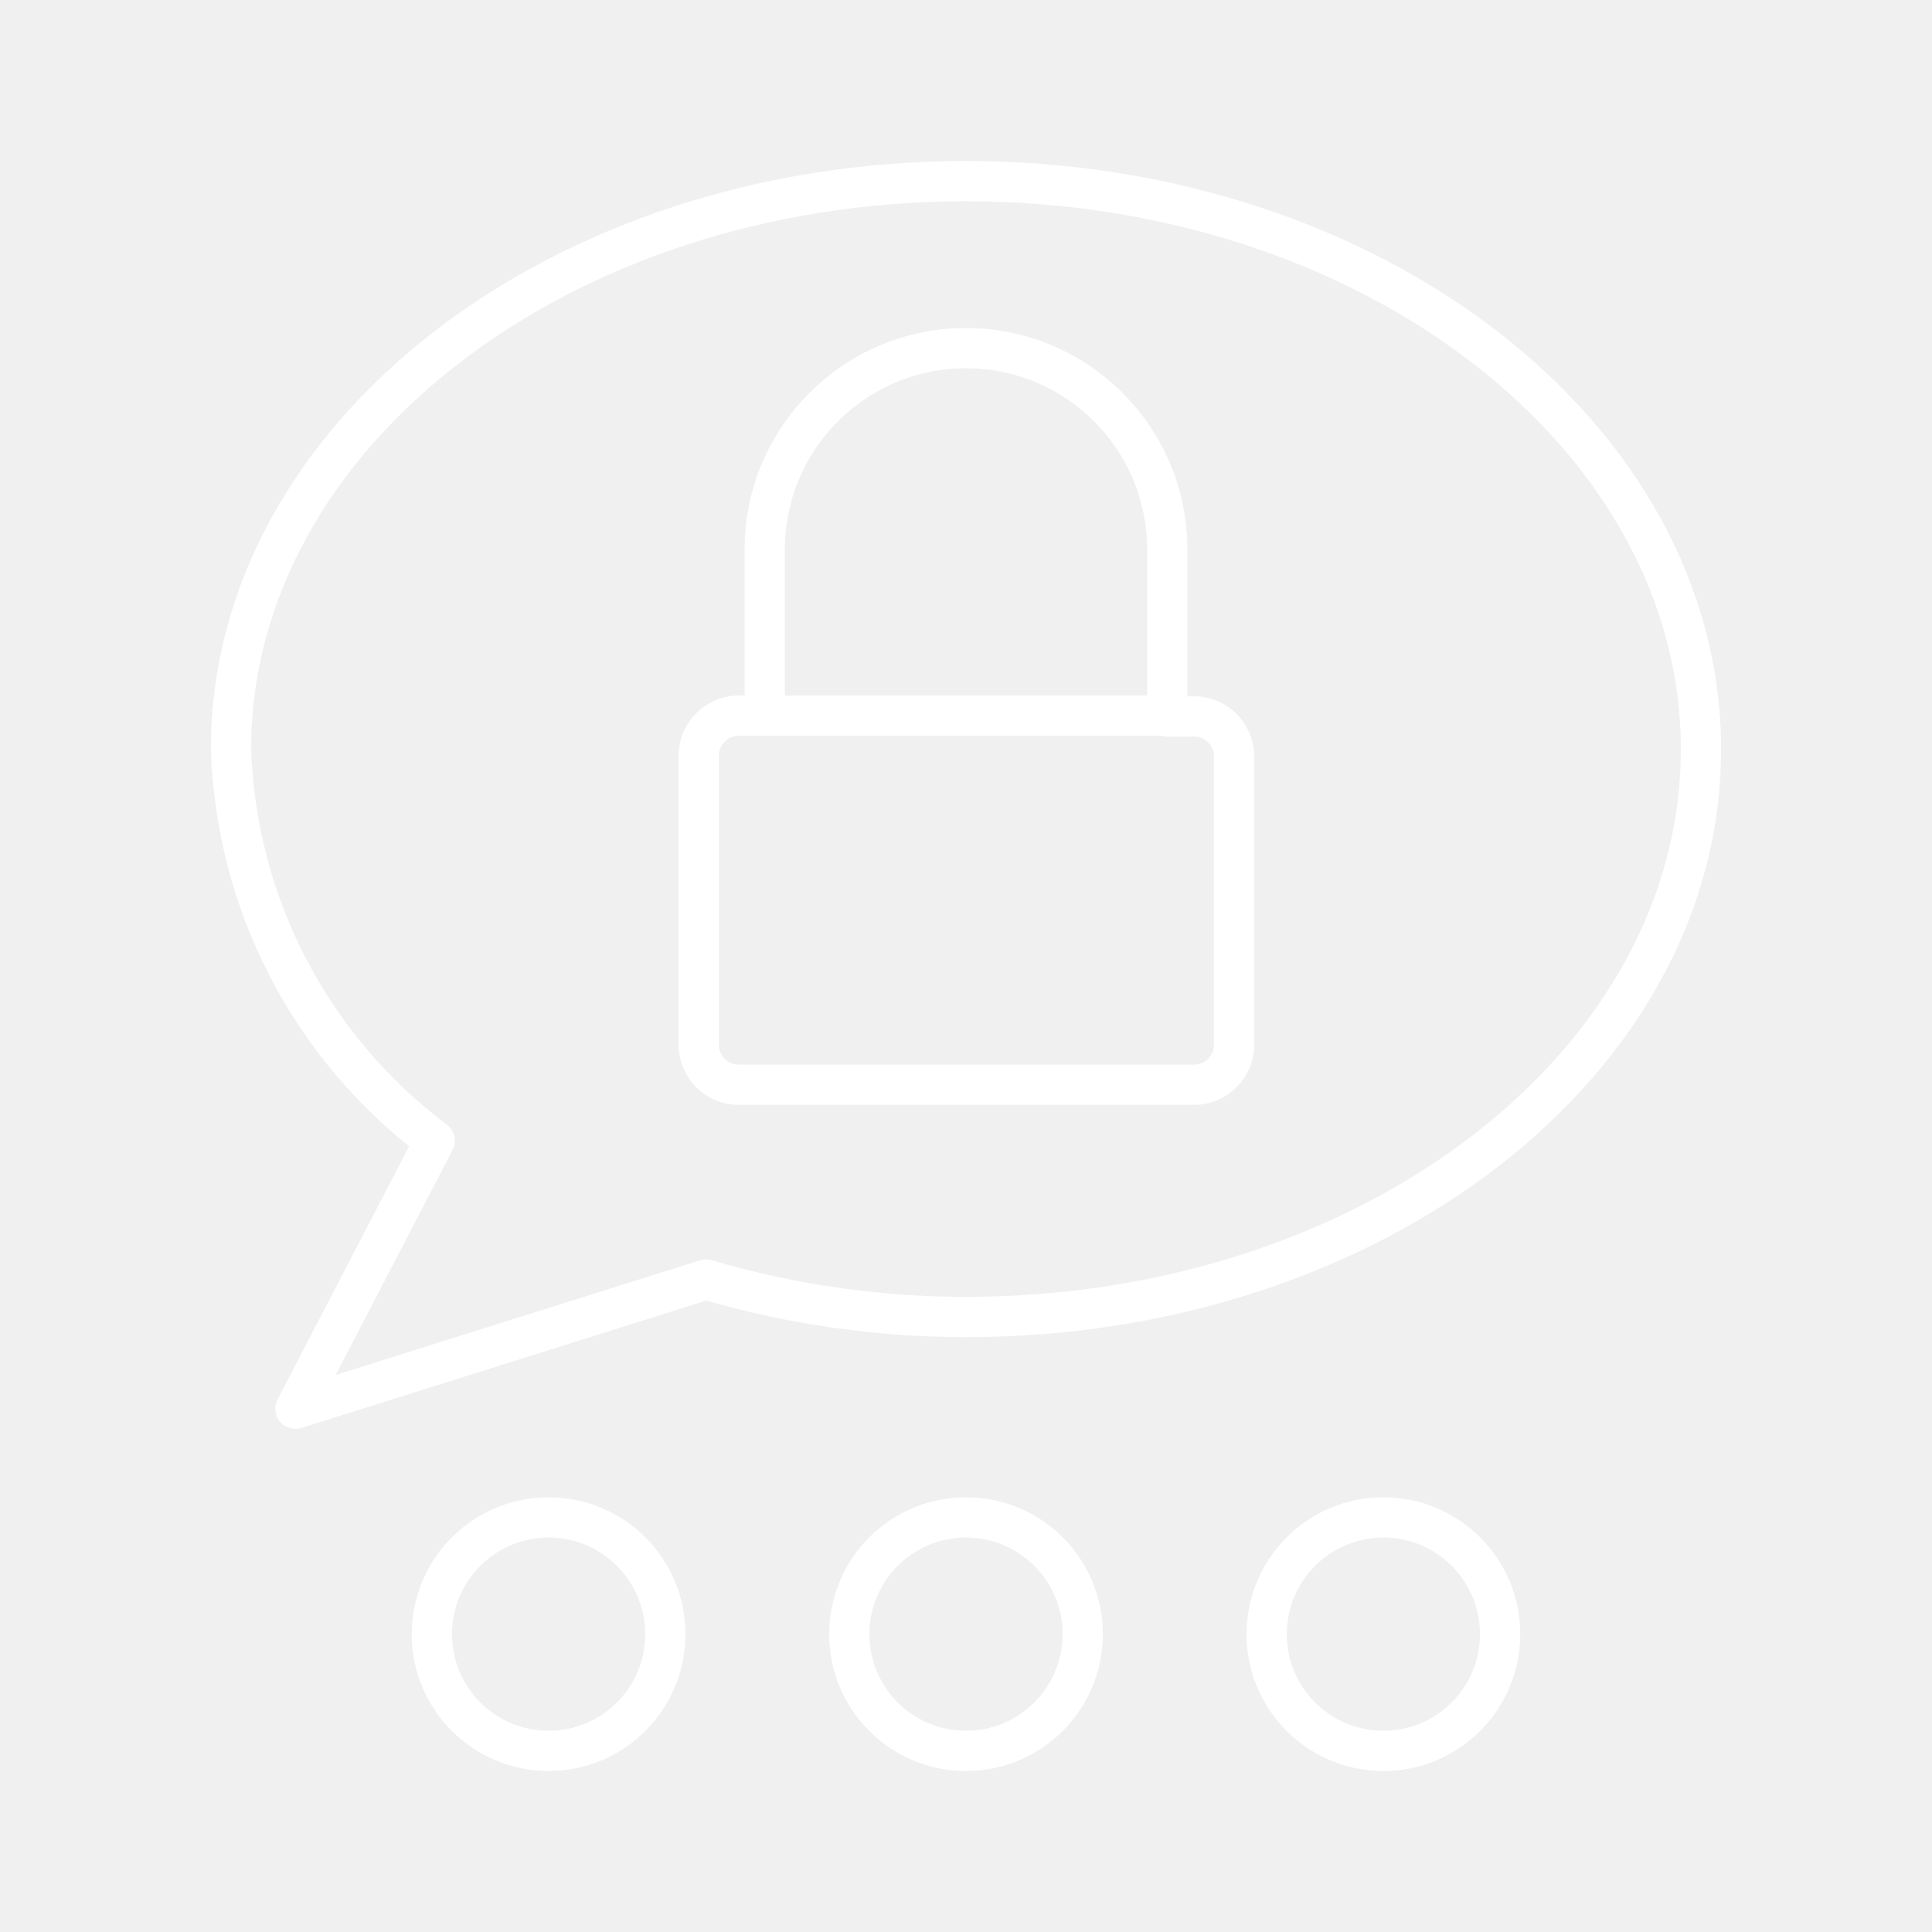
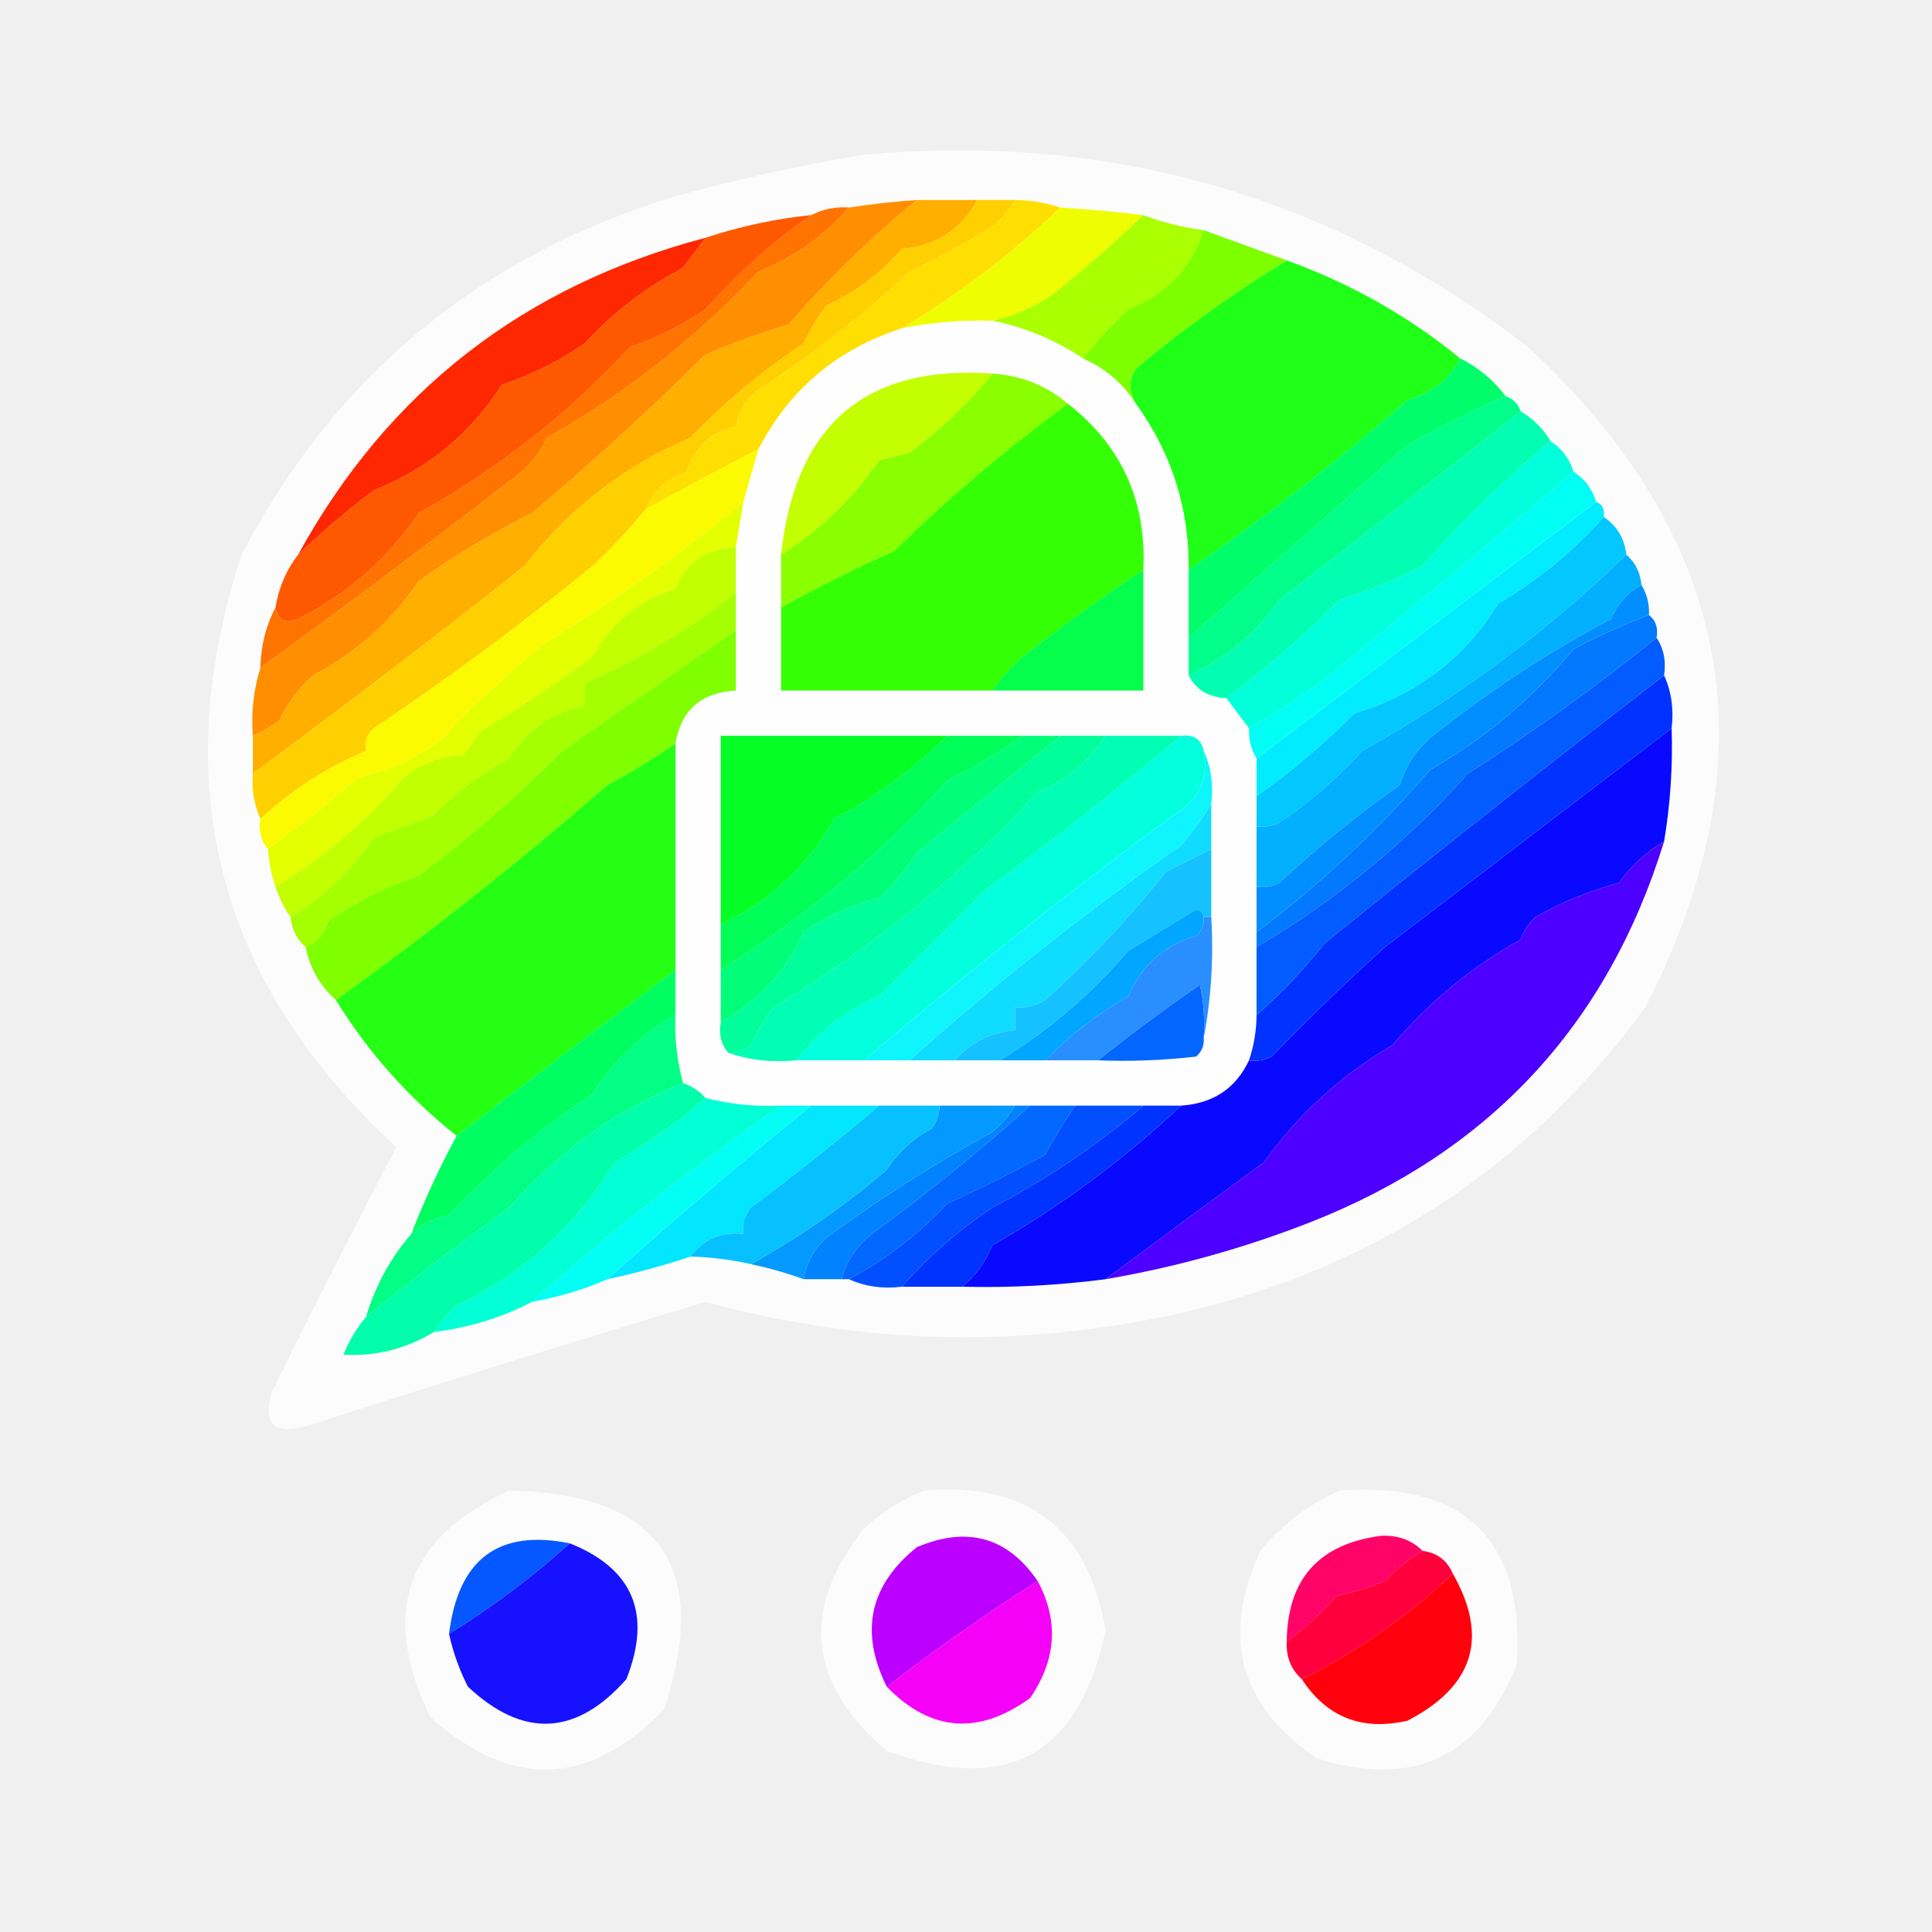
- <svg xmlns="http://www.w3.org/2000/svg" id="Layer_2" data-name="Layer 2" viewBox="0 0 48 48">
-   <defs>
-     <style>.cls-1{fill:none;stroke:#fff;stroke-linecap:round;stroke-linejoin:round;}</style>
-   </defs>
-   <path class="cls-1" d="M24,4.5C13.92,4.5,5.74,10.82,5.74,18.61a12.66,12.66,0,0,0,5.06,9.73L7.34,35l10.2-3.21a22.88,22.88,0,0,0,6.46.93c10.08,0,18.26-6.31,18.26-14.1S34.08,4.5,24,4.5Zm0,4.15a5,5,0,0,1,5,5v4.15h.71a1,1,0,0,1,.95.95h0V26a1,1,0,0,1-.95.95H18.31a1,1,0,0,1-.95-.95h0V18.73a1,1,0,0,1,.95-.95H19V13.63A5,5,0,0,1,24,8.65Z" />
-   <circle class="cls-1" cx="13.63" cy="40.6" r="2.9" />
-   <circle class="cls-1" cx="24" cy="40.6" r="2.9" />
-   <circle class="cls-1" cx="34.37" cy="40.6" r="2.9" />
-   <line class="cls-1" x1="19.02" y1="17.78" x2="28.98" y2="17.78" />
+ <svg xmlns="http://www.w3.org/2000/svg" version="1.1" width="256px" height="256px" style="shape-rendering:geometricPrecision; text-rendering:geometricPrecision; image-rendering:optimizeQuality; fill-rule:evenodd; clip-rule:evenodd">
+   <g>
+     <path style="opacity:0.849" fill="#fefefe" d="M 114.5,20.5 C 147.312,17.531 176.645,26.031 202.5,46C 229.829,71.305 234.996,100.472 218,133.5C 201.489,156.025 179.322,169.858 151.5,175C 131.985,178.596 112.651,177.763 93.5,172.5C 75.787,177.845 58.12,183.345 40.5,189C 36.333,190.167 34.833,188.667 36,184.5C 41.38,173.573 46.88,162.74 52.5,152C 28.854,130.252 22.021,104.085 32,73.5C 44.475,49.702 63.642,33.869 89.5,26C 97.869,23.695 106.202,21.862 114.5,20.5 Z" />
+   </g>
+   <g>
+     <path style="opacity:1" fill="#ff7300" d="M 112.5,27.5 C 109.215,31.276 105.215,34.11 100.5,36C 92.295,44.769 82.962,52.103 72.5,58C 71.547,59.955 70.213,61.622 68.5,63C 57.325,71.67 45.992,80.17 34.5,88.5C 34.565,85.572 35.232,82.905 36.5,80.5C 36.843,82.225 37.843,82.725 39.5,82C 46.038,78.728 51.371,74.061 55.5,68C 66.036,62.123 75.37,54.789 83.5,46C 87.059,44.772 90.392,43.106 93.5,41C 97.818,36.167 102.485,32.001 107.5,28.5C 109.042,27.699 110.708,27.366 112.5,27.5 Z" />
+   </g>
+   <g>
+     <path style="opacity:1" fill="#eefe00" d="M 140.5,27.5 C 144.179,27.724 147.846,28.058 151.5,28.5C 147.642,32.193 143.642,35.693 139.5,39C 136.975,40.719 134.308,41.886 131.5,42.5C 127.452,42.395 123.452,42.728 119.5,43.5C 127.047,38.962 134.047,33.629 140.5,27.5 Z" />
+   </g>
+   <g>
+     <path style="opacity:1" fill="#aaff01" d="M 151.5,28.5 C 154.067,29.475 156.733,30.142 159.5,30.5C 157.858,35.512 154.524,39.012 149.5,41C 147.244,43.083 145.244,45.25 143.5,47.5C 139.847,45.059 135.847,43.392 131.5,42.5C 134.308,41.886 136.975,40.719 139.5,39C 143.642,35.693 147.642,32.193 151.5,28.5 Z" />
+   </g>
+   <g>
+     <path style="opacity:1" fill="#20ff17" d="M 170.5,34.5 C 178.981,37.569 186.648,41.902 193.5,47.5C 192.039,50.255 189.705,52.088 186.5,53C 177.268,61.066 167.601,68.567 157.5,75.5C 157.562,67.355 155.229,60.022 150.5,53.5C 149.265,51.227 149.598,49.394 151.5,48C 157.63,42.96 163.964,38.46 170.5,34.5 Z" />
+   </g>
+   <g>
+     <path style="opacity:0.887" fill="#fefefe" d="M 131.5,42.5 C 135.847,43.392 139.847,45.059 143.5,47.5C 146.473,48.81 148.807,50.81 150.5,53.5C 155.229,60.022 157.562,67.355 157.5,75.5C 157.5,78.5 157.5,81.5 157.5,84.5C 157.5,86.167 157.5,87.833 157.5,89.5C 158.486,91.408 160.152,92.408 162.5,92.5C 163.5,93.833 164.5,95.167 165.5,96.5C 165.433,97.959 165.766,99.292 166.5,100.5C 166.5,102.167 166.5,103.833 166.5,105.5C 166.5,106.833 166.5,108.167 166.5,109.5C 166.5,112.167 166.5,114.833 166.5,117.5C 166.5,119.5 166.5,121.5 166.5,123.5C 166.5,124.167 166.5,124.833 166.5,125.5C 166.5,128.5 166.5,131.5 166.5,134.5C 166.483,136.565 166.15,138.565 165.5,140.5C 163.746,144.22 160.746,146.22 156.5,146.5C 154.833,146.5 153.167,146.5 151.5,146.5C 148.5,146.5 145.5,146.5 142.5,146.5C 140.5,146.5 138.5,146.5 136.5,146.5C 135.833,146.5 135.167,146.5 134.5,146.5C 131.167,146.5 127.833,146.5 124.5,146.5C 121.833,146.5 119.167,146.5 116.5,146.5C 113.5,146.5 110.5,146.5 107.5,146.5C 106.167,146.5 104.833,146.5 103.5,146.5C 100.098,146.658 96.764,146.324 93.5,145.5C 92.71,144.599 91.71,143.932 90.5,143.5C 89.701,140.57 89.368,137.57 89.5,134.5C 89.5,132.5 89.5,130.5 89.5,128.5C 89.5,118.5 89.5,108.5 89.5,98.5C 90.257,94.081 92.924,91.747 97.5,91.5C 97.5,88.833 97.5,86.167 97.5,83.5C 97.5,81.833 97.5,80.167 97.5,78.5C 97.5,76.5 97.5,74.5 97.5,72.5C 97.833,70.5 98.167,68.5 98.5,66.5C 99.167,64.167 99.833,61.833 100.5,59.5C 104.589,51.606 110.923,46.272 119.5,43.5C 123.452,42.728 127.452,42.395 131.5,42.5 Z" />
+   </g>
+   <g>
+     <path style="opacity:1" fill="#7dff00" d="M 159.5,30.5 C 163.167,31.833 166.833,33.167 170.5,34.5C 163.964,38.46 157.63,42.96 151.5,48C 149.598,49.394 149.265,51.227 150.5,53.5C 148.807,50.81 146.473,48.81 143.5,47.5C 145.244,45.25 147.244,43.083 149.5,41C 154.524,39.012 157.858,35.512 159.5,30.5 Z" />
+   </g>
+   <g>
+     <path style="opacity:1" fill="#ffdf01" d="M 134.5,26.5 C 136.565,26.517 138.565,26.851 140.5,27.5C 134.047,33.629 127.047,38.962 119.5,43.5C 110.923,46.272 104.589,51.606 100.5,59.5C 95.548,62.085 90.548,64.752 85.5,67.5C 86.555,65.043 88.388,63.377 91,62.5C 92.007,59.246 94.173,57.246 97.5,56.5C 97.921,54.09 99.254,52.257 101.5,51C 108.239,46.533 114.572,41.533 120.5,36C 124.293,34.184 127.96,32.184 131.5,30C 132.71,28.961 133.71,27.794 134.5,26.5 Z" />
+   </g>
+   <g>
+     <path style="opacity:1" fill="#ff2700" d="M 93.5,31.5 C 92.524,32.815 91.524,34.148 90.5,35.5C 85.572,38.099 81.239,41.432 77.5,45.5C 74.107,47.863 70.44,49.697 66.5,51C 62.341,57.492 56.674,62.159 49.5,65C 46.032,67.632 42.699,70.465 39.5,73.5C 51.383,51.863 69.383,37.863 93.5,31.5 Z" />
+   </g>
+   <g>
+     <path style="opacity:1" fill="#ff5900" d="M 107.5,28.5 C 102.485,32.001 97.818,36.167 93.5,41C 90.392,43.106 87.059,44.772 83.5,46C 75.37,54.789 66.036,62.123 55.5,68C 51.371,74.061 46.038,78.728 39.5,82C 37.843,82.725 36.843,82.225 36.5,80.5C 36.935,77.843 37.935,75.509 39.5,73.5C 42.699,70.465 46.032,67.632 49.5,65C 56.674,62.159 62.341,57.492 66.5,51C 70.44,49.697 74.107,47.863 77.5,45.5C 81.239,41.432 85.572,38.099 90.5,35.5C 91.524,34.148 92.524,32.815 93.5,31.5C 98.03,29.994 102.697,28.994 107.5,28.5 Z" />
+   </g>
+   <g>
+     <path style="opacity:1" fill="#c3ff00" d="M 131.5,49.5 C 128.333,53.436 124.667,56.936 120.5,60C 119.167,60.333 117.833,60.667 116.5,61C 112.995,66.075 108.662,70.242 103.5,73.5C 105.341,56.303 114.674,48.303 131.5,49.5 Z" />
+   </g>
+   <g>
+     <path style="opacity:1" fill="#01fe8b" d="M 199.5,52.5 C 200.5,52.833 201.167,53.5 201.5,54.5C 191,62.785 180.334,71.119 169.5,79.5C 166.384,83.955 162.384,87.288 157.5,89.5C 157.5,87.833 157.5,86.167 157.5,84.5C 167.176,75.998 176.842,67.498 186.5,59C 190.741,56.578 195.075,54.411 199.5,52.5 Z" />
+   </g>
+   <g>
+     <path style="opacity:1" fill="#ff8f00" d="M 121.5,26.5 C 115.42,31.478 109.753,36.978 104.5,43C 100.757,44.136 97.09,45.47 93.5,47C 86.158,54.268 78.491,61.268 70.5,68C 65.238,70.635 60.238,73.635 55.5,77C 51.898,82.31 47.231,86.477 41.5,89.5C 39.586,91.202 38.086,93.202 37,95.5C 35.887,96.305 34.721,96.972 33.5,97.5C 33.264,94.391 33.597,91.391 34.5,88.5C 45.992,80.17 57.325,71.67 68.5,63C 70.213,61.622 71.547,59.955 72.5,58C 82.962,52.103 92.295,44.769 100.5,36C 105.215,34.11 109.215,31.276 112.5,27.5C 115.482,27.037 118.482,26.704 121.5,26.5 Z" />
+   </g>
+   <g>
+     <path style="opacity:1" fill="#fbfa00" d="M 100.5,59.5 C 99.833,61.833 99.167,64.167 98.5,66.5C 90.349,73.29 81.682,79.457 72.5,85C 67.447,89.058 62.781,93.391 58.5,98C 55.211,100.478 51.544,102.144 47.5,103C 43.625,106.381 39.625,109.547 35.5,112.5C 34.566,111.432 34.232,110.099 34.5,108.5C 38.681,104.634 43.348,101.634 48.5,99.5C 48.281,98.325 48.614,97.325 49.5,96.5C 59.447,89.845 69.114,82.678 78.5,75C 81.039,72.63 83.372,70.13 85.5,67.5C 90.548,64.752 95.548,62.085 100.5,59.5 Z" />
+   </g>
+   <g>
+     <path style="opacity:1" fill="#01fe6a" d="M 193.5,47.5 C 195.909,48.701 197.909,50.367 199.5,52.5C 195.075,54.411 190.741,56.578 186.5,59C 176.842,67.498 167.176,75.998 157.5,84.5C 157.5,81.5 157.5,78.5 157.5,75.5C 167.601,68.567 177.268,61.066 186.5,53C 189.705,52.088 192.039,50.255 193.5,47.5 Z" />
+   </g>
+   <g>
+     <path style="opacity:1" fill="#89ff00" d="M 131.5,49.5 C 135.327,49.752 138.66,51.085 141.5,53.5C 133.381,59.451 125.714,65.951 118.5,73C 113.387,75.281 108.387,77.781 103.5,80.5C 103.5,78.167 103.5,75.833 103.5,73.5C 108.662,70.242 112.995,66.075 116.5,61C 117.833,60.667 119.167,60.333 120.5,60C 124.667,56.936 128.333,53.436 131.5,49.5 Z" />
+   </g>
+   <g>
+     <path style="opacity:1" fill="#02ffdc" d="M 205.5,58.5 C 206.974,59.436 207.974,60.77 208.5,62.5C 197.734,71.749 186.734,80.916 175.5,90C 172.284,92.39 168.95,94.556 165.5,96.5C 164.5,95.167 163.5,93.833 162.5,92.5C 167.781,88.556 172.781,84.223 177.5,79.5C 181.282,78.295 184.948,76.795 188.5,75C 193.649,69.068 199.316,63.568 205.5,58.5 Z" />
+   </g>
+   <g>
+     <path style="opacity:1" fill="#01ecff" d="M 211.5,66.5 C 212.338,66.842 212.672,67.508 212.5,68.5C 208.496,73.021 203.829,76.854 198.5,80C 194.047,87.234 187.714,92.067 179.5,94.5C 175.421,98.588 171.088,102.255 166.5,105.5C 166.5,103.833 166.5,102.167 166.5,100.5C 181.481,89.191 196.481,77.858 211.5,66.5 Z" />
+   </g>
+   <g>
+     <path style="opacity:1" fill="#01fef5" d="M 208.5,62.5 C 209.974,63.436 210.974,64.77 211.5,66.5C 196.481,77.858 181.481,89.191 166.5,100.5C 165.766,99.292 165.433,97.959 165.5,96.5C 168.95,94.556 172.284,92.39 175.5,90C 186.734,80.916 197.734,71.749 208.5,62.5 Z" />
+   </g>
+   <g>
+     <path style="opacity:1" fill="#35ff05" d="M 141.5,53.5 C 148.595,59.03 151.929,66.363 151.5,75.5C 146.04,79.122 140.707,82.955 135.5,87C 133.959,88.371 132.625,89.871 131.5,91.5C 122.167,91.5 112.833,91.5 103.5,91.5C 103.5,87.833 103.5,84.167 103.5,80.5C 108.387,77.781 113.387,75.281 118.5,73C 125.714,65.951 133.381,59.451 141.5,53.5 Z" />
+   </g>
+   <g>
+     <path style="opacity:1" fill="#ffaf00" d="M 121.5,26.5 C 124.167,26.5 126.833,26.5 129.5,26.5C 127.389,30.398 124.055,32.565 119.5,33C 116.703,36.23 113.37,38.73 109.5,40.5C 108.316,42.046 107.316,43.713 106.5,45.5C 101.037,49.131 96.037,53.298 91.5,58C 82.754,61.721 75.421,67.388 69.5,75C 57.573,84.441 45.573,93.608 33.5,102.5C 33.5,100.833 33.5,99.167 33.5,97.5C 34.721,96.972 35.887,96.305 37,95.5C 38.086,93.202 39.586,91.202 41.5,89.5C 47.231,86.477 51.898,82.31 55.5,77C 60.238,73.635 65.238,70.635 70.5,68C 78.491,61.268 86.158,54.268 93.5,47C 97.09,45.47 100.757,44.136 104.5,43C 109.753,36.978 115.42,31.478 121.5,26.5 Z" />
+   </g>
+   <g>
+     <path style="opacity:1" fill="#c2ff00" d="M 97.5,72.5 C 97.5,74.5 97.5,76.5 97.5,78.5C 91.334,83.433 84.667,87.433 77.5,90.5C 77.5,91.5 77.5,92.5 77.5,93.5C 73.147,94.346 69.814,96.679 67.5,100.5C 63.742,102.423 60.409,104.923 57.5,108C 54.833,109 52.167,110 49.5,111C 46.533,115.438 42.867,118.938 38.5,121.5C 37.655,120.329 36.989,118.995 36.5,117.5C 42.96,113.602 48.626,108.769 53.5,103C 55.808,101.133 58.475,100.133 61.5,100C 62.167,99 62.833,98 63.5,97C 68.694,93.923 73.694,90.589 78.5,87C 80.978,82.52 84.645,79.52 89.5,78C 90.932,74.445 93.599,72.612 97.5,72.5 Z" />
+   </g>
+   <g>
+     <path style="opacity:1" fill="#04fe4b" d="M 151.5,75.5 C 151.5,80.833 151.5,86.167 151.5,91.5C 144.833,91.5 138.167,91.5 131.5,91.5C 132.625,89.871 133.959,88.371 135.5,87C 140.707,82.955 146.04,79.122 151.5,75.5 Z" />
+   </g>
+   <g>
+     <path style="opacity:1" fill="#03feb3" d="M 201.5,54.5 C 203.167,55.5 204.5,56.833 205.5,58.5C 199.316,63.568 193.649,69.068 188.5,75C 184.948,76.795 181.282,78.295 177.5,79.5C 172.781,84.223 167.781,88.556 162.5,92.5C 160.152,92.408 158.486,91.408 157.5,89.5C 162.384,87.288 166.384,83.955 169.5,79.5C 180.334,71.119 191,62.785 201.5,54.5 Z" />
+   </g>
+   <g>
+     <path style="opacity:1" fill="#02c8ff" d="M 212.5,68.5 C 214.25,69.659 215.25,71.326 215.5,73.5C 204.988,83.673 193.321,92.339 180.5,99.5C 177.207,103.139 173.54,106.306 169.5,109C 168.552,109.483 167.552,109.649 166.5,109.5C 166.5,108.167 166.5,106.833 166.5,105.5C 171.088,102.255 175.421,98.588 179.5,94.5C 187.714,92.067 194.047,87.234 198.5,80C 203.829,76.854 208.496,73.021 212.5,68.5 Z" />
+   </g>
+   <g>
+     <path style="opacity:1" fill="#03afff" d="M 215.5,73.5 C 216.674,74.514 217.34,75.847 217.5,77.5C 215.661,78.508 214.328,80.008 213.5,82C 205.407,86.265 197.74,91.265 190.5,97C 188.028,98.799 186.361,101.132 185.5,104C 179.877,107.955 174.543,112.288 169.5,117C 168.552,117.483 167.552,117.649 166.5,117.5C 166.5,114.833 166.5,112.167 166.5,109.5C 167.552,109.649 168.552,109.483 169.5,109C 173.54,106.306 177.207,103.139 180.5,99.5C 193.321,92.339 204.988,83.673 215.5,73.5 Z" />
+   </g>
+   <g>
+     <path style="opacity:1" fill="#ffd000" d="M 129.5,26.5 C 131.167,26.5 132.833,26.5 134.5,26.5C 133.71,27.794 132.71,28.961 131.5,30C 127.96,32.184 124.293,34.184 120.5,36C 114.572,41.533 108.239,46.533 101.5,51C 99.254,52.257 97.921,54.09 97.5,56.5C 94.173,57.246 92.007,59.246 91,62.5C 88.388,63.377 86.555,65.043 85.5,67.5C 83.372,70.13 81.039,72.63 78.5,75C 69.114,82.678 59.447,89.845 49.5,96.5C 48.614,97.325 48.281,98.325 48.5,99.5C 43.348,101.634 38.681,104.634 34.5,108.5C 33.659,106.621 33.325,104.621 33.5,102.5C 45.573,93.608 57.573,84.441 69.5,75C 75.421,67.388 82.754,61.721 91.5,58C 96.037,53.298 101.037,49.131 106.5,45.5C 107.316,43.713 108.316,42.046 109.5,40.5C 113.37,38.73 116.703,36.23 119.5,33C 124.055,32.565 127.389,30.398 129.5,26.5 Z" />
+   </g>
+   <g>
+     <path style="opacity:1" fill="#0a09ff" d="M 221.5,96.5 C 221.663,101.547 221.329,106.547 220.5,111.5C 218.203,112.835 216.203,114.668 214.5,117C 210.621,118.049 206.954,119.549 203.5,121.5C 202.585,122.328 201.919,123.328 201.5,124.5C 195.012,128.119 189.346,132.786 184.5,138.5C 177.681,142.489 172.015,147.656 167.5,154C 160.398,159.198 153.398,164.365 146.5,169.5C 140.203,170.32 133.869,170.653 127.5,170.5C 129.255,169.038 130.588,167.205 131.5,165C 140.519,159.845 148.853,153.679 156.5,146.5C 160.746,146.22 163.746,144.22 165.5,140.5C 166.552,140.649 167.552,140.483 168.5,140C 173.321,135.012 178.321,130.179 183.5,125.5C 196.18,115.816 208.847,106.149 221.5,96.5 Z" />
+   </g>
+   <g>
+     <path style="opacity:1" fill="#01fe58" d="M 125.5,97.5 C 128.833,97.5 132.167,97.5 135.5,97.5C 132.359,99.675 129.026,101.675 125.5,103.5C 116.616,113.261 106.616,121.594 95.5,128.5C 95.5,126.5 95.5,124.5 95.5,122.5C 102.048,119.41 107.048,114.743 110.5,108.5C 116.102,105.551 121.102,101.885 125.5,97.5 Z" />
+   </g>
+   <g>
+     <path style="opacity:1" fill="#01fe79" d="M 135.5,97.5 C 137.167,97.5 138.833,97.5 140.5,97.5C 134.197,102.658 127.864,107.825 121.5,113C 120.08,115.209 118.413,117.209 116.5,119C 112.776,119.955 109.443,121.455 106.5,123.5C 104.24,128.61 100.573,132.61 95.5,135.5C 95.5,133.167 95.5,130.833 95.5,128.5C 106.616,121.594 116.616,113.261 125.5,103.5C 129.026,101.675 132.359,99.675 135.5,97.5 Z" />
+   </g>
+   <g>
+     <path style="opacity:1" fill="#0279ff" d="M 218.5,81.5 C 219.404,82.209 219.737,83.209 219.5,84.5C 211.578,90.92 203.244,96.92 194.5,102.5C 186.409,111.564 177.075,119.23 166.5,125.5C 166.5,124.833 166.5,124.167 166.5,123.5C 174.919,117.187 182.586,110.021 189.5,102C 196.723,97.865 203.056,92.532 208.5,86C 211.729,84.272 215.062,82.772 218.5,81.5 Z" />
+   </g>
+   <g>
+     <path style="opacity:1" fill="#e3ff00" d="M 98.5,66.5 C 98.167,68.5 97.833,70.5 97.5,72.5C 93.599,72.612 90.932,74.445 89.5,78C 84.645,79.52 80.978,82.52 78.5,87C 73.694,90.589 68.694,93.923 63.5,97C 62.833,98 62.167,99 61.5,100C 58.475,100.133 55.808,101.133 53.5,103C 48.626,108.769 42.96,113.602 36.5,117.5C 35.962,115.883 35.629,114.216 35.5,112.5C 39.625,109.547 43.625,106.381 47.5,103C 51.544,102.144 55.211,100.478 58.5,98C 62.781,93.391 67.447,89.058 72.5,85C 81.682,79.457 90.349,73.29 98.5,66.5 Z" />
+   </g>
+   <g>
+     <path style="opacity:1" fill="#05fe24" d="M 125.5,97.5 C 121.102,101.885 116.102,105.551 110.5,108.5C 107.048,114.743 102.048,119.41 95.5,122.5C 95.5,114.167 95.5,105.833 95.5,97.5C 105.5,97.5 115.5,97.5 125.5,97.5 Z" />
+   </g>
+   <g>
+     <path style="opacity:1" fill="#0132ff" d="M 220.5,89.5 C 221.468,91.607 221.802,93.941 221.5,96.5C 208.847,106.149 196.18,115.816 183.5,125.5C 178.321,130.179 173.321,135.012 168.5,140C 167.552,140.483 166.552,140.649 165.5,140.5C 166.15,138.565 166.483,136.565 166.5,134.5C 169.753,131.632 172.753,128.466 175.5,125C 190.351,112.983 205.351,101.15 220.5,89.5 Z" />
+   </g>
+   <g>
+     <path style="opacity:1" fill="#01fe9a" d="M 140.5,97.5 C 142.5,97.5 144.5,97.5 146.5,97.5C 144.275,100.889 141.275,103.389 137.5,105C 127.219,116.105 115.553,125.605 102.5,133.5C 101.316,135.046 100.316,136.713 99.5,138.5C 98.583,139.127 97.583,139.461 96.5,139.5C 95.566,138.432 95.232,137.099 95.5,135.5C 100.573,132.61 104.24,128.61 106.5,123.5C 109.443,121.455 112.776,119.955 116.5,119C 118.413,117.209 120.08,115.209 121.5,113C 127.864,107.825 134.197,102.658 140.5,97.5 Z" />
+   </g>
+   <g>
+     <path style="opacity:1" fill="#018eff" d="M 217.5,77.5 C 218.234,78.708 218.567,80.041 218.5,81.5C 215.062,82.772 211.729,84.272 208.5,86C 203.056,92.532 196.723,97.865 189.5,102C 182.586,110.021 174.919,117.187 166.5,123.5C 166.5,121.5 166.5,119.5 166.5,117.5C 167.552,117.649 168.552,117.483 169.5,117C 174.543,112.288 179.877,107.955 185.5,104C 186.361,101.132 188.028,98.799 190.5,97C 197.74,91.265 205.407,86.265 213.5,82C 214.328,80.008 215.661,78.508 217.5,77.5 Z" />
+   </g>
+   <g>
+     <path style="opacity:1" fill="#7fff00" d="M 97.5,83.5 C 97.5,86.167 97.5,88.833 97.5,91.5C 92.924,91.747 90.257,94.081 89.5,98.5C 86.667,100.478 83.667,102.311 80.5,104C 68.869,114.149 56.869,123.649 44.5,132.5C 42.412,130.664 41.079,128.331 40.5,125.5C 42.026,124.895 43.026,123.729 43.5,122C 47.263,119.452 51.263,117.452 55.5,116C 62.258,110.96 68.591,105.46 74.5,99.5C 82.179,94.15 89.845,88.817 97.5,83.5 Z" />
+   </g>
+   <g>
+     <path style="opacity:1" fill="#03ffde" d="M 156.5,97.5 C 158.179,97.285 159.179,97.952 159.5,99.5C 160.178,103.273 158.844,106.106 155.5,108C 141.4,118.371 127.733,129.205 114.5,140.5C 111.5,140.5 108.5,140.5 105.5,140.5C 108.375,136.719 112.042,133.886 116.5,132C 121.167,127.333 125.833,122.667 130.5,118C 139.457,111.377 148.123,104.544 156.5,97.5 Z" />
+   </g>
+   <g>
+     <path style="opacity:1" fill="#a5ff00" d="M 97.5,78.5 C 97.5,80.167 97.5,81.833 97.5,83.5C 89.845,88.817 82.179,94.15 74.5,99.5C 68.591,105.46 62.258,110.96 55.5,116C 51.263,117.452 47.263,119.452 43.5,122C 43.026,123.729 42.026,124.895 40.5,125.5C 39.326,124.486 38.66,123.153 38.5,121.5C 42.867,118.938 46.533,115.438 49.5,111C 52.167,110 54.833,109 57.5,108C 60.409,104.923 63.742,102.423 67.5,100.5C 69.814,96.679 73.147,94.346 77.5,93.5C 77.5,92.5 77.5,91.5 77.5,90.5C 84.667,87.433 91.334,83.433 97.5,78.5 Z" />
+   </g>
+   <g>
+     <path style="opacity:1" fill="#0fdcff" d="M 160.5,106.5 C 160.5,108.5 160.5,110.5 160.5,112.5C 158.518,113.491 156.518,114.491 154.5,115.5C 149.647,121.599 144.314,127.265 138.5,132.5C 137.264,133.246 135.93,133.579 134.5,133.5C 134.5,134.5 134.5,135.5 134.5,136.5C 131.246,136.794 128.579,138.127 126.5,140.5C 124.5,140.5 122.5,140.5 120.5,140.5C 131.973,130.272 143.973,120.772 156.5,112C 158.025,110.207 159.358,108.374 160.5,106.5 Z" />
+   </g>
+   <g>
+     <path style="opacity:1" fill="#15c2ff" d="M 160.5,112.5 C 160.5,115.5 160.5,118.5 160.5,121.5C 160.167,121.5 159.833,121.5 159.5,121.5C 159.44,120.957 159.107,120.624 158.5,120.5C 155.5,122.333 152.5,124.167 149.5,126C 144.606,131.727 138.939,136.56 132.5,140.5C 130.5,140.5 128.5,140.5 126.5,140.5C 128.579,138.127 131.246,136.794 134.5,136.5C 134.5,135.5 134.5,134.5 134.5,133.5C 135.93,133.579 137.264,133.246 138.5,132.5C 144.314,127.265 149.647,121.599 154.5,115.5C 156.518,114.491 158.518,113.491 160.5,112.5 Z" />
+   </g>
+   <g>
+     <path style="opacity:1" fill="#0ef5fe" d="M 159.5,99.5 C 160.468,101.607 160.802,103.941 160.5,106.5C 159.358,108.374 158.025,110.207 156.5,112C 143.973,120.772 131.973,130.272 120.5,140.5C 118.5,140.5 116.5,140.5 114.5,140.5C 127.733,129.205 141.4,118.371 155.5,108C 158.844,106.106 160.178,103.273 159.5,99.5 Z" />
+   </g>
+   <g>
+     <path style="opacity:1" fill="#025cff" d="M 219.5,84.5 C 220.451,85.919 220.784,87.585 220.5,89.5C 205.351,101.15 190.351,112.983 175.5,125C 172.753,128.466 169.753,131.632 166.5,134.5C 166.5,131.5 166.5,128.5 166.5,125.5C 177.075,119.23 186.409,111.564 194.5,102.5C 203.244,96.92 211.578,90.92 219.5,84.5 Z" />
+   </g>
+   <g>
+     <path style="opacity:1" fill="#02feb5" d="M 146.5,97.5 C 149.833,97.5 153.167,97.5 156.5,97.5C 148.123,104.544 139.457,111.377 130.5,118C 125.833,122.667 121.167,127.333 116.5,132C 112.042,133.886 108.375,136.719 105.5,140.5C 102.287,140.81 99.287,140.477 96.5,139.5C 97.583,139.461 98.583,139.127 99.5,138.5C 100.316,136.713 101.316,135.046 102.5,133.5C 115.553,125.605 127.219,116.105 137.5,105C 141.275,103.389 144.275,100.889 146.5,97.5 Z" />
+   </g>
+   <g>
+     <path style="opacity:1" fill="#25ff14" d="M 89.5,98.5 C 89.5,108.5 89.5,118.5 89.5,128.5C 79.921,135.718 70.255,143.052 60.5,150.5C 54.11,145.443 48.777,139.443 44.5,132.5C 56.869,123.649 68.869,114.149 80.5,104C 83.667,102.311 86.667,100.478 89.5,98.5 Z" />
+   </g>
+   <g>
+     <path style="opacity:1" fill="#298fff" d="M 159.5,121.5 C 159.833,121.5 160.167,121.5 160.5,121.5C 160.821,127.026 160.488,132.36 159.5,137.5C 159.663,135.143 159.497,132.81 159,130.5C 154.312,133.731 149.812,137.064 145.5,140.5C 143.167,140.5 140.833,140.5 138.5,140.5C 141.736,137.203 145.403,134.37 149.5,132C 151.258,127.908 154.258,125.241 158.5,124C 159.252,123.329 159.586,122.496 159.5,121.5 Z" />
+   </g>
+   <g>
+     <path style="opacity:1" fill="#0366ff" d="M 159.5,137.5 C 159.586,138.496 159.252,139.329 158.5,140C 154.179,140.499 149.846,140.666 145.5,140.5C 149.812,137.064 154.312,133.731 159,130.5C 159.497,132.81 159.663,135.143 159.5,137.5 Z" />
+   </g>
+   <g>
+     <path style="opacity:1" fill="#01fe60" d="M 89.5,128.5 C 89.5,130.5 89.5,132.5 89.5,134.5C 84.893,137.115 81.226,140.615 78.5,145C 71.538,149.595 65.205,154.928 59.5,161C 57.548,161.366 55.882,162.199 54.5,163.5C 56.229,159.042 58.229,154.709 60.5,150.5C 70.255,143.052 79.921,135.718 89.5,128.5 Z" />
+   </g>
+   <g>
+     <path style="opacity:1" fill="#01a6ff" d="M 159.5,121.5 C 159.586,122.496 159.252,123.329 158.5,124C 154.258,125.241 151.258,127.908 149.5,132C 145.403,134.37 141.736,137.203 138.5,140.5C 136.5,140.5 134.5,140.5 132.5,140.5C 138.939,136.56 144.606,131.727 149.5,126C 152.5,124.167 155.5,122.333 158.5,120.5C 159.107,120.624 159.44,120.957 159.5,121.5 Z" />
+   </g>
+   <g>
+     <path style="opacity:1" fill="#02fe84" d="M 89.5,134.5 C 89.368,137.57 89.701,140.57 90.5,143.5C 81.511,147.163 73.845,152.663 67.5,160C 61.012,164.658 54.679,169.491 48.5,174.5C 49.742,170.345 51.742,166.678 54.5,163.5C 55.882,162.199 57.548,161.366 59.5,161C 65.205,154.928 71.538,149.595 78.5,145C 81.226,140.615 84.893,137.115 89.5,134.5 Z" />
+   </g>
+   <g>
+     <path style="opacity:1" fill="#4d00ff" d="M 220.5,111.5 C 212.997,135.839 197.331,152.673 173.5,162C 164.748,165.418 155.748,167.918 146.5,169.5C 153.398,164.365 160.398,159.198 167.5,154C 172.015,147.656 177.681,142.489 184.5,138.5C 189.346,132.786 195.012,128.119 201.5,124.5C 201.919,123.328 202.585,122.328 203.5,121.5C 206.954,119.549 210.621,118.049 214.5,117C 216.203,114.668 218.203,112.835 220.5,111.5 Z" />
+   </g>
+   <g>
+     <path style="opacity:1" fill="#0182ff" d="M 134.5,146.5 C 135.167,146.5 135.833,146.5 136.5,146.5C 129.84,152.484 122.84,158.151 115.5,163.5C 113.497,165.133 112.164,167.133 111.5,169.5C 109.833,169.5 108.167,169.5 106.5,169.5C 106.84,167.321 107.84,165.488 109.5,164C 116.528,158.821 123.861,154.155 131.5,150C 132.71,148.961 133.71,147.794 134.5,146.5 Z" />
+   </g>
+   <g>
+     <path style="opacity:1" fill="#0169ff" d="M 136.5,146.5 C 138.5,146.5 140.5,146.5 142.5,146.5C 141.063,148.527 139.73,150.694 138.5,153C 134.268,155.314 129.935,157.48 125.5,159.5C 121.686,163.566 117.353,166.9 112.5,169.5C 112.167,169.5 111.833,169.5 111.5,169.5C 112.164,167.133 113.497,165.133 115.5,163.5C 122.84,158.151 129.84,152.484 136.5,146.5 Z" />
+   </g>
+   <g>
+     <path style="opacity:1" fill="#02e6ff" d="M 107.5,146.5 C 110.5,146.5 113.5,146.5 116.5,146.5C 111.011,151.148 105.344,155.648 99.5,160C 98.663,161.011 98.33,162.178 98.5,163.5C 95.519,163.182 93.185,164.182 91.5,166.5C 87.89,167.703 84.223,168.703 80.5,169.5C 89.314,161.596 98.314,153.93 107.5,146.5 Z" />
+   </g>
+   <g>
+     <path style="opacity:1" fill="#03fef5" d="M 103.5,146.5 C 104.833,146.5 106.167,146.5 107.5,146.5C 98.314,153.93 89.314,161.596 80.5,169.5C 77.381,170.87 74.048,171.87 70.5,172.5C 80.912,163.122 91.912,154.456 103.5,146.5 Z" />
+   </g>
+   <g>
+     <path style="opacity:1" fill="#0399ff" d="M 124.5,146.5 C 127.833,146.5 131.167,146.5 134.5,146.5C 133.71,147.794 132.71,148.961 131.5,150C 123.861,154.155 116.528,158.821 109.5,164C 107.84,165.488 106.84,167.321 106.5,169.5C 104.228,168.681 101.894,168.015 99.5,167.5C 105.881,163.965 111.881,159.798 117.5,155C 119.014,152.653 121.014,150.82 123.5,149.5C 124.127,148.583 124.461,147.583 124.5,146.5 Z" />
+   </g>
+   <g>
+     <path style="opacity:1" fill="#0033ff" d="M 151.5,146.5 C 153.167,146.5 154.833,146.5 156.5,146.5C 148.853,153.679 140.519,159.845 131.5,165C 130.588,167.205 129.255,169.038 127.5,170.5C 124.833,170.5 122.167,170.5 119.5,170.5C 123.011,166.493 127.011,162.993 131.5,160C 138.712,156.234 145.378,151.734 151.5,146.5 Z" />
+   </g>
+   <g>
+     <path style="opacity:1" fill="#07c1ff" d="M 116.5,146.5 C 119.167,146.5 121.833,146.5 124.5,146.5C 124.461,147.583 124.127,148.583 123.5,149.5C 121.014,150.82 119.014,152.653 117.5,155C 111.881,159.798 105.881,163.965 99.5,167.5C 96.873,166.908 94.206,166.575 91.5,166.5C 93.185,164.182 95.519,163.182 98.5,163.5C 98.33,162.178 98.663,161.011 99.5,160C 105.344,155.648 111.011,151.148 116.5,146.5 Z" />
+   </g>
+   <g>
+     <path style="opacity:1" fill="#03feab" d="M 90.5,143.5 C 91.71,143.932 92.71,144.599 93.5,145.5C 89.833,148.67 85.833,151.503 81.5,154C 76.365,162.4 69.365,168.733 60.5,173C 59.29,174.039 58.29,175.206 57.5,176.5C 53.742,178.758 49.742,179.758 45.5,179.5C 46.275,177.604 47.275,175.937 48.5,174.5C 54.679,169.491 61.012,164.658 67.5,160C 73.845,152.663 81.511,147.163 90.5,143.5 Z" />
+   </g>
+   <g>
+     <path style="opacity:1" fill="#014fff" d="M 142.5,146.5 C 145.5,146.5 148.5,146.5 151.5,146.5C 145.378,151.734 138.712,156.234 131.5,160C 127.011,162.993 123.011,166.493 119.5,170.5C 116.941,170.802 114.607,170.468 112.5,169.5C 117.353,166.9 121.686,163.566 125.5,159.5C 129.935,157.48 134.268,155.314 138.5,153C 139.73,150.694 141.063,148.527 142.5,146.5 Z" />
+   </g>
+   <g>
+     <path style="opacity:1" fill="#02ffd5" d="M 93.5,145.5 C 96.764,146.324 100.098,146.658 103.5,146.5C 91.912,154.456 80.912,163.122 70.5,172.5C 66.499,174.589 62.165,175.922 57.5,176.5C 58.29,175.206 59.29,174.039 60.5,173C 69.365,168.733 76.365,162.4 81.5,154C 85.833,151.503 89.833,148.67 93.5,145.5 Z" />
+   </g>
+   <g>
+     <path style="opacity:0.846" fill="#fefeff" d="M 67.5,197.5 C 87.411,197.912 94.244,207.579 88,226.5C 78.031,236.795 67.697,237.128 57,227.5C 50.308,213.734 53.808,203.734 67.5,197.5 Z" />
+   </g>
+   <g>
+     <path style="opacity:0.838" fill="#fefeff" d="M 122.5,197.5 C 136.183,196.355 144.183,202.521 146.5,216C 143.067,232.551 133.401,237.884 117.5,232C 107.018,223.1 106.018,213.267 114.5,202.5C 116.928,200.295 119.595,198.628 122.5,197.5 Z" />
+   </g>
+   <g>
+     <path style="opacity:0.847" fill="#fffefe" d="M 177.5,197.5 C 194.157,196.325 201.99,203.991 201,220.5C 196.16,232.835 187.327,237.001 174.5,233C 164.249,226.067 161.749,216.9 167,205.5C 169.94,201.963 173.44,199.297 177.5,197.5 Z" />
+   </g>
+   <g>
+     <path style="opacity:1" fill="#0558ff" d="M 75.5,204.5 C 70.525,208.987 65.191,212.987 59.5,216.5C 60.72,206.588 66.053,202.588 75.5,204.5 Z" />
+   </g>
+   <g>
+     <path style="opacity:1" fill="#bb00ff" d="M 137.5,209.5 C 130.594,213.881 123.927,218.548 117.5,223.5C 113.88,216.211 115.213,210.044 121.5,205C 128.189,202.179 133.522,203.679 137.5,209.5 Z" />
+   </g>
+   <g>
+     <path style="opacity:1" fill="#ff0367" d="M 188.5,205.5 C 186.642,206.595 184.975,207.929 183.5,209.5C 181.392,210.355 179.226,211.022 177,211.5C 175.041,213.784 172.874,215.784 170.5,217.5C 170.589,209.243 174.755,204.576 183,203.5C 185.221,203.393 187.054,204.06 188.5,205.5 Z" />
+   </g>
+   <g>
+     <path style="opacity:1" fill="#ff003c" d="M 188.5,205.5 C 190.404,205.738 191.738,206.738 192.5,208.5C 186.579,214.136 179.912,218.803 172.5,222.5C 171.069,221.22 170.402,219.553 170.5,217.5C 172.874,215.784 175.041,213.784 177,211.5C 179.226,211.022 181.392,210.355 183.5,209.5C 184.975,207.929 186.642,206.595 188.5,205.5 Z" />
+   </g>
+   <g>
+     <path style="opacity:1" fill="#ff000c" d="M 192.5,208.5 C 197.299,216.944 195.299,223.444 186.5,228C 180.476,229.385 175.81,227.552 172.5,222.5C 179.912,218.803 186.579,214.136 192.5,208.5 Z" />
+   </g>
+   <g>
+     <path style="opacity:1" fill="#f501f7" d="M 137.5,209.5 C 140.313,214.733 139.98,219.9 136.5,225C 129.642,229.962 123.309,229.462 117.5,223.5C 123.927,218.548 130.594,213.881 137.5,209.5 Z" />
+   </g>
+   <g>
+     <path style="opacity:1" fill="#1612ff" d="M 75.5,204.5 C 83.906,207.858 86.406,213.858 83,222.5C 76.338,230.023 69.338,230.357 62,223.5C 60.864,221.257 60.031,218.924 59.5,216.5C 65.191,212.987 70.525,208.987 75.5,204.5 Z" />
+   </g>
</svg>
